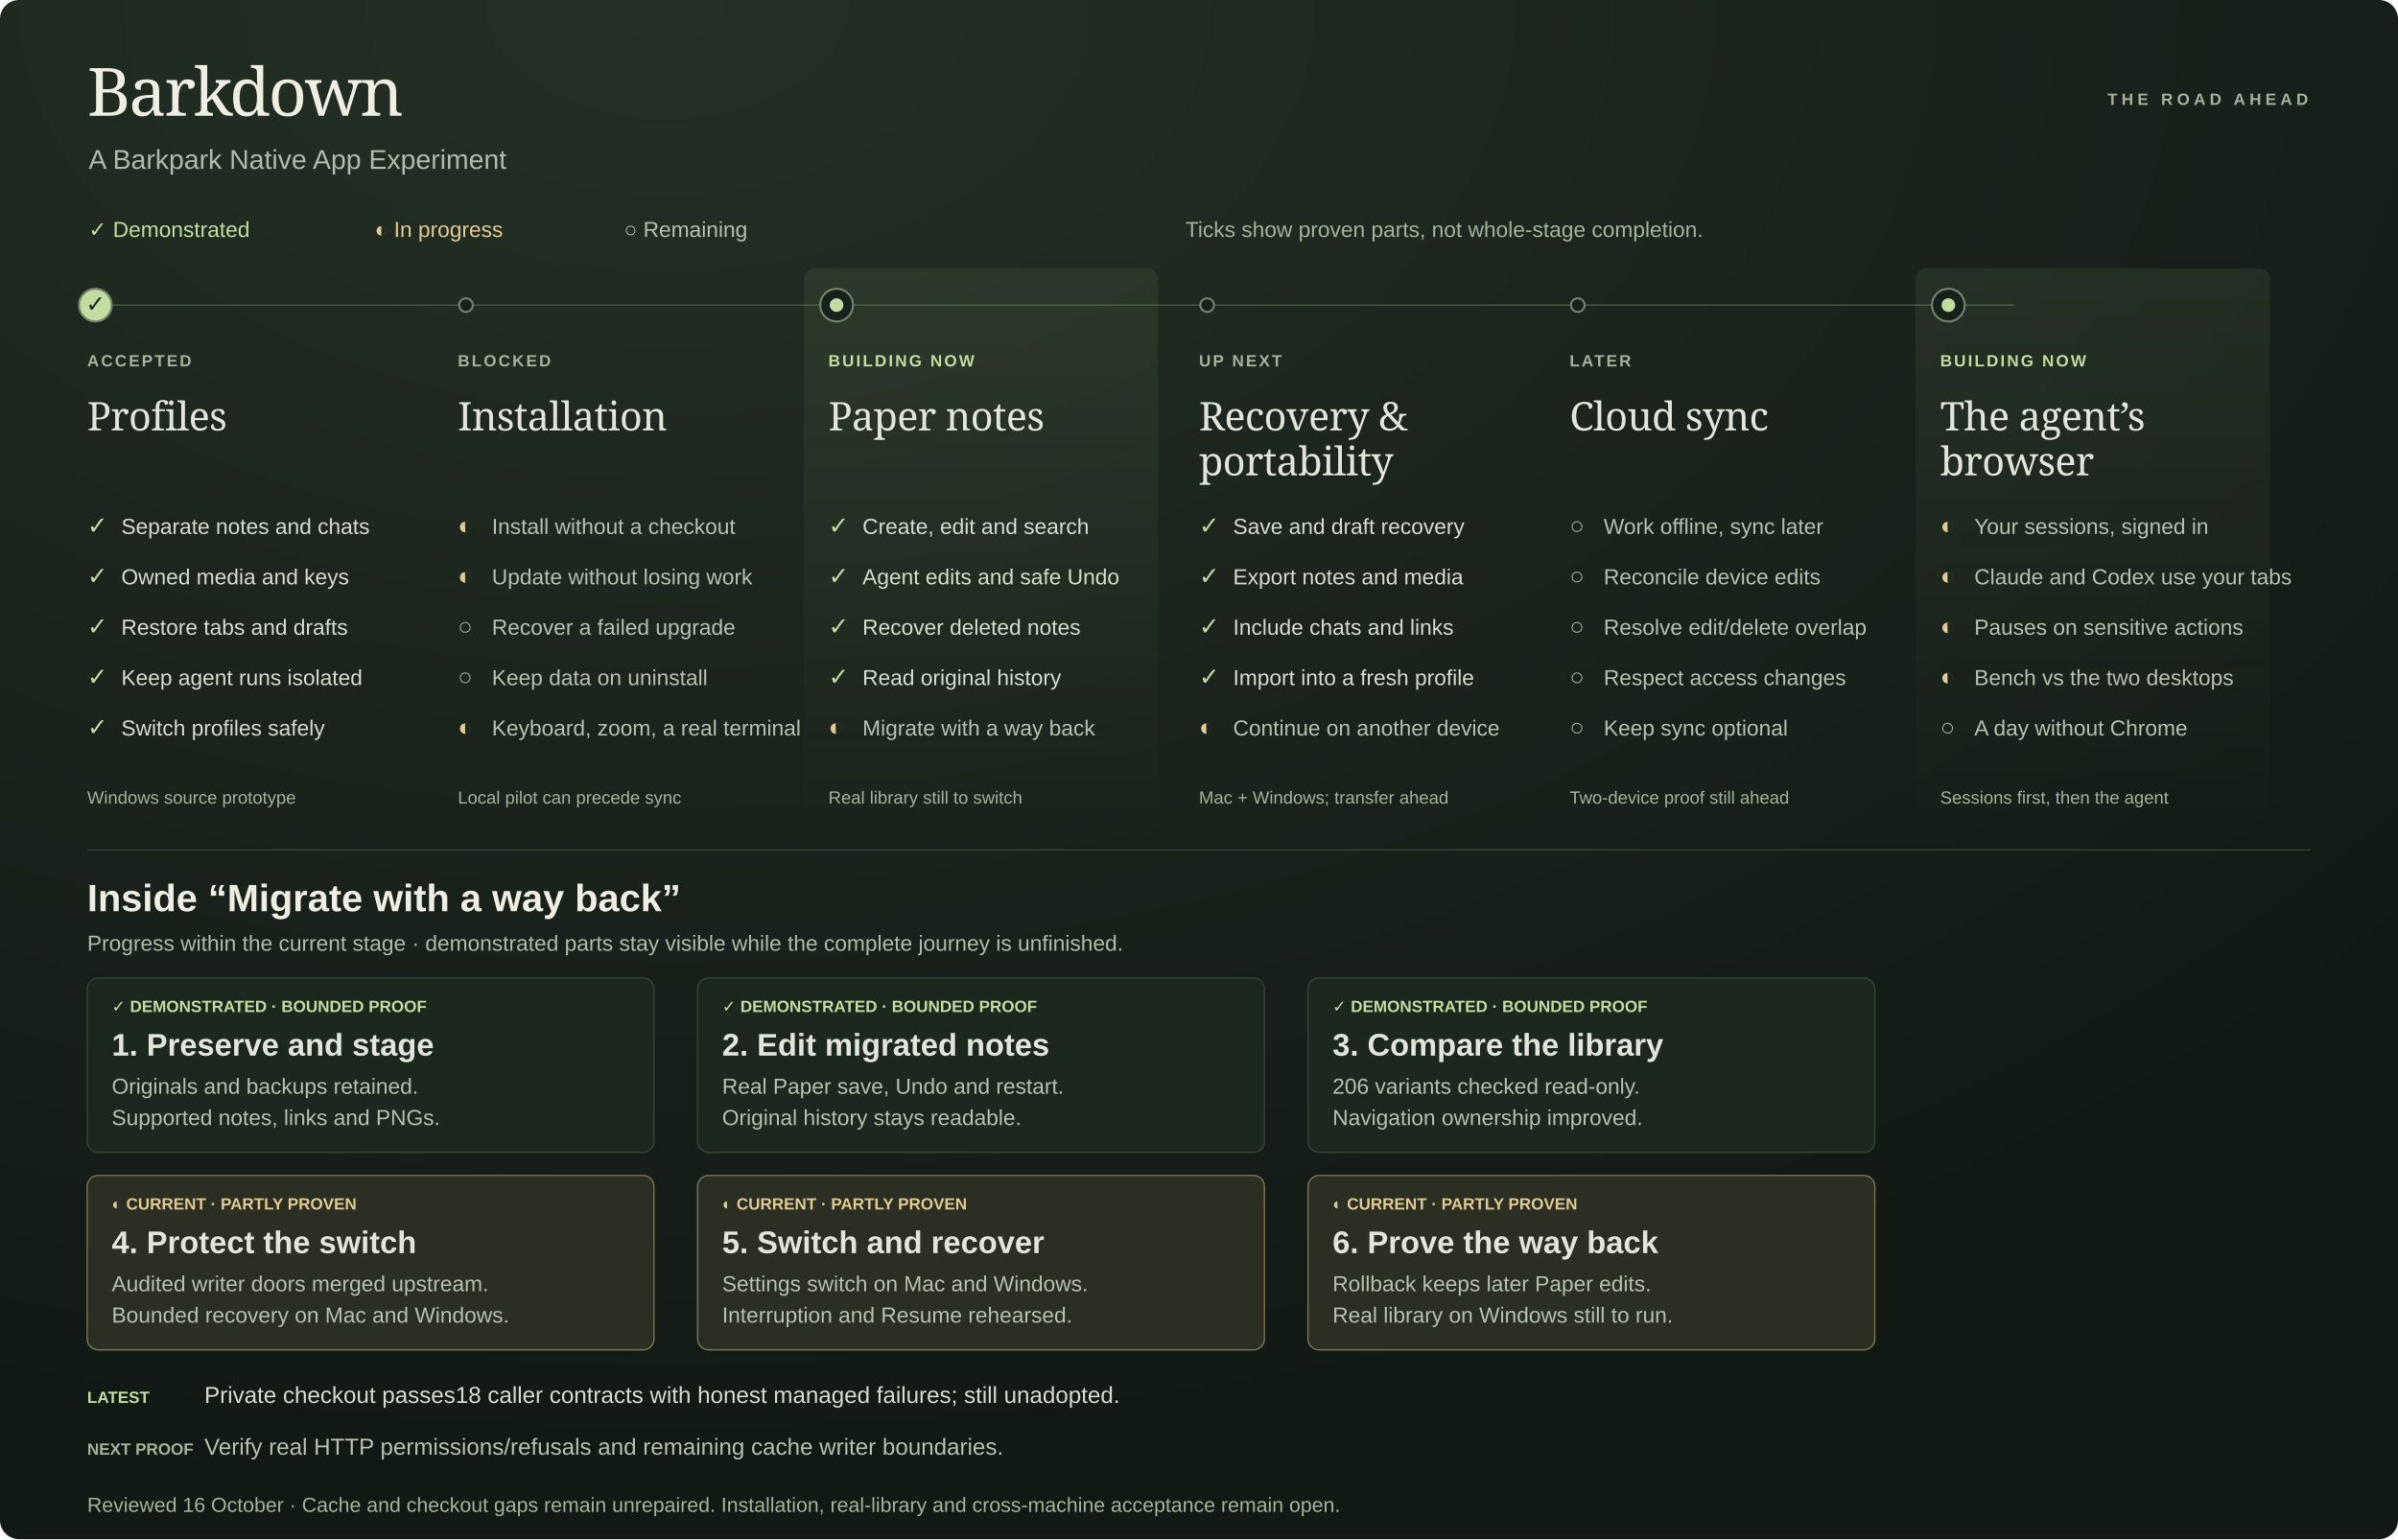
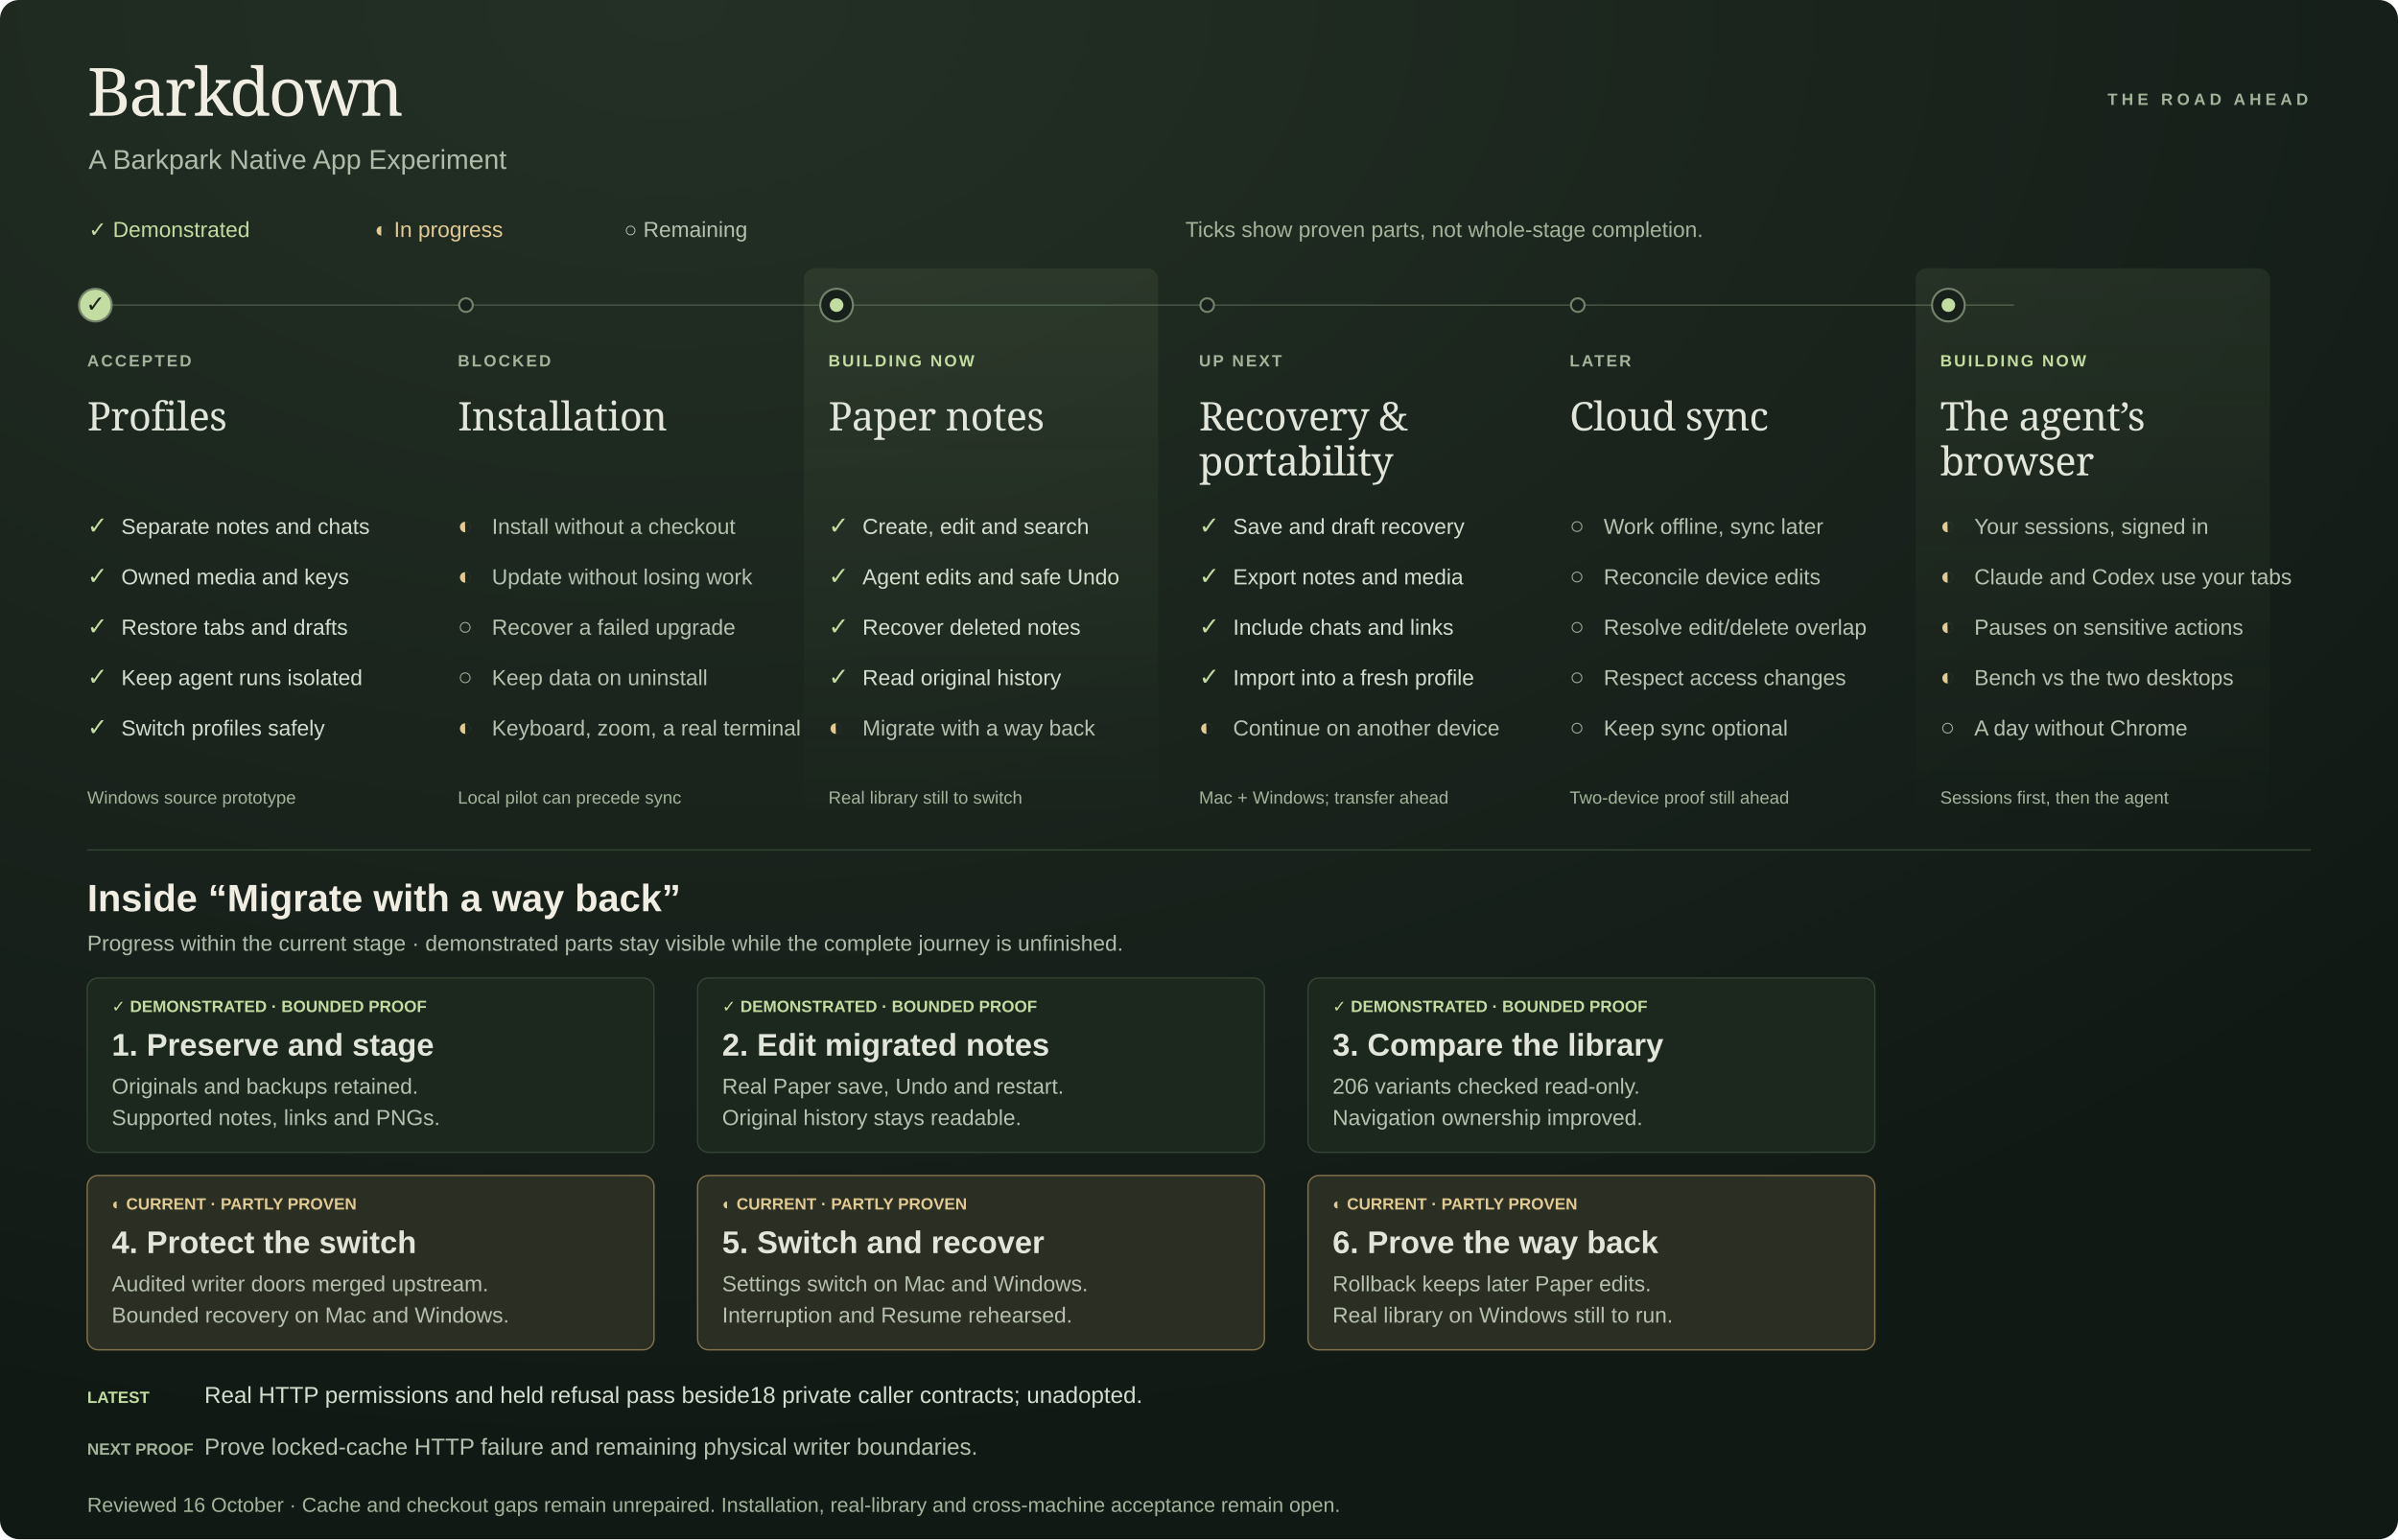
<svg xmlns="http://www.w3.org/2000/svg" width="1760" height="1130" viewBox="0 0 1760 1130" role="img" aria-labelledby="title desc">
  <defs>
    <radialGradient id="background" cx="28%" cy="0%" r="95%">
      <stop stop-color="#243025" />
      <stop offset="1" stop-color="#111915" />
    </radialGradient>
    <linearGradient id="focus" x2="0" y2="1">
      <stop stop-color="#a9c787" stop-opacity=".09" />
      <stop offset="1" stop-color="#a9c787" stop-opacity="0" />
    </linearGradient>
  </defs>
  <g font-family="Segoe UI, Arial, sans-serif">
    <rect width="1760" height="1130" rx="14" fill="url(#background)" />
    <text x="64" y="85" font-family="Georgia, serif" font-size="49" letter-spacing="-1.5" fill="#f0eee2">Barkdown</text>
    <text x="65" y="124" font-size="20" fill="#afbcaa" font-weight="400">A Barkpark Native App Experiment</text>
    <text x="1694" y="77" text-anchor="end" font-size="12" font-weight="600" letter-spacing="3" fill="#a3b49b">THE ROAD AHEAD</text>
    <text x="65" y="174" font-size="16" fill="#c2dca1" font-weight="400">✓  Demonstrated</text>
    <text x="275" y="174" font-size="16" fill="#e2ca93" font-weight="400">◐  In progress</text>
    <text x="458" y="174" font-size="16" fill="#b6c1af" font-weight="400">○  Remaining</text>
    <text x="870" y="174" font-size="16" fill="#a3b49b" font-weight="400">Ticks show proven parts, not whole-stage completion.</text>
    <path d="M70 224H1478" stroke="#475747" stroke-width="1" />
    <g data-phase="P1">
      <circle cx="70" cy="224" r="12" fill="#c2dca1" stroke="#73836c" stroke-width="1.5" />
      <text x="63" y="229" font-size="17" fill="#17201a" font-weight="600">✓</text>
      <text x="64" y="269" font-size="12" letter-spacing="1.5" font-weight="600" fill="#a3b49b">ACCEPTED</text>
      <text x="64" y="316" dy="0" font-family="Georgia, serif" font-size="29" letter-spacing="-.4" fill="#e2e6da">Profiles</text>
      <text x="64" y="392" font-size="18" fill="#c2dca1" font-weight="600">✓</text>
      <text x="89" y="392" font-size="16" fill="#d4ddce" font-weight="400">Separate notes and chats</text>
      <text x="64" y="429" font-size="18" fill="#c2dca1" font-weight="600">✓</text>
      <text x="89" y="429" font-size="16" fill="#d4ddce" font-weight="400">Owned media and keys</text>
      <text x="64" y="466" font-size="18" fill="#c2dca1" font-weight="600">✓</text>
      <text x="89" y="466" font-size="16" fill="#d4ddce" font-weight="400">Restore tabs and drafts</text>
      <text x="64" y="503" font-size="18" fill="#c2dca1" font-weight="600">✓</text>
      <text x="89" y="503" font-size="16" fill="#d4ddce" font-weight="400">Keep agent runs isolated</text>
      <text x="64" y="540" font-size="18" fill="#c2dca1" font-weight="600">✓</text>
      <text x="89" y="540" font-size="16" fill="#d4ddce" font-weight="400">Switch profiles safely</text>
      <text x="64" y="590" font-size="13" fill="#a3b49b" font-weight="400">Windows source prototype</text>
    </g>
    <g data-phase="P5">
      <circle cx="342" cy="224" r="5" fill="#17201a" stroke="#73836c" stroke-width="1.5" />
      <text x="336" y="269" font-size="12" letter-spacing="1.5" font-weight="600" fill="#a3b49b">BLOCKED</text>
      <text x="336" y="316" dy="0" font-family="Georgia, serif" font-size="29" letter-spacing="-.4" fill="#e2e6da">Installation</text>
      <text x="336" y="392" font-size="18" fill="#e2ca93" font-weight="600">◐</text>
      <text x="361" y="392" font-size="16" fill="#b6c1af" font-weight="400">Install without a checkout</text>
      <text x="336" y="429" font-size="18" fill="#e2ca93" font-weight="600">◐</text>
      <text x="361" y="429" font-size="16" fill="#b6c1af" font-weight="400">Update without losing work</text>
      <text x="336" y="466" font-size="18" fill="#9fac99" font-weight="600">○</text>
      <text x="361" y="466" font-size="16" fill="#b6c1af" font-weight="400">Recover a failed upgrade</text>
      <text x="336" y="503" font-size="18" fill="#9fac99" font-weight="600">○</text>
      <text x="361" y="503" font-size="16" fill="#b6c1af" font-weight="400">Keep data on uninstall</text>
      <text x="336" y="540" font-size="18" fill="#e2ca93" font-weight="600">◐</text>
      <text x="361" y="540" font-size="16" fill="#b6c1af" font-weight="400">Keyboard, zoom, a real terminal</text>
      <text x="336" y="590" font-size="13" fill="#a3b49b" font-weight="400">Local pilot can precede sync</text>
    </g>
    <g data-phase="P2">
      <rect x="590" y="197" width="260" height="410" rx="8" fill="url(#focus)" />
      <circle cx="614" cy="224" r="12" fill="#17201a" stroke="#73836c" stroke-width="1.5" />
      <circle cx="614" cy="224" r="5" fill="#c2dca1" />
      <text x="608" y="269" font-size="12" letter-spacing="1.5" font-weight="600" fill="#c2dca1">BUILDING NOW</text>
      <text x="608" y="316" dy="0" font-family="Georgia, serif" font-size="29" letter-spacing="-.4" fill="#e2e6da">Paper notes</text>
      <text x="608" y="392" font-size="18" fill="#c2dca1" font-weight="600">✓</text>
      <text x="633" y="392" font-size="16" fill="#d4ddce" font-weight="400">Create, edit and search</text>
      <text x="608" y="429" font-size="18" fill="#c2dca1" font-weight="600">✓</text>
      <text x="633" y="429" font-size="16" fill="#d4ddce" font-weight="400">Agent edits and safe Undo</text>
      <text x="608" y="466" font-size="18" fill="#c2dca1" font-weight="600">✓</text>
      <text x="633" y="466" font-size="16" fill="#d4ddce" font-weight="400">Recover deleted notes</text>
      <text x="608" y="503" font-size="18" fill="#c2dca1" font-weight="600">✓</text>
      <text x="633" y="503" font-size="16" fill="#d4ddce" font-weight="400">Read original history</text>
      <text x="608" y="540" font-size="18" fill="#e2ca93" font-weight="600">◐</text>
      <text x="633" y="540" font-size="16" fill="#b6c1af" font-weight="400">Migrate with a way back</text>
      <text x="608" y="590" font-size="13" fill="#a3b49b" font-weight="400">Real library still to switch</text>
    </g>
    <g data-phase="P3">
      <circle cx="886" cy="224" r="5" fill="#17201a" stroke="#73836c" stroke-width="1.5" />
      <text x="880" y="269" font-size="12" letter-spacing="1.5" font-weight="600" fill="#a3b49b">UP NEXT</text>
      <text x="880" y="316" dy="0" font-family="Georgia, serif" font-size="29" letter-spacing="-.4" fill="#e2e6da">Recovery &amp;</text>
      <text x="880" y="316" dy="33" font-family="Georgia, serif" font-size="29" letter-spacing="-.4" fill="#e2e6da">portability</text>
      <text x="880" y="392" font-size="18" fill="#c2dca1" font-weight="600">✓</text>
      <text x="905" y="392" font-size="16" fill="#d4ddce" font-weight="400">Save and draft recovery</text>
      <text x="880" y="429" font-size="18" fill="#c2dca1" font-weight="600">✓</text>
      <text x="905" y="429" font-size="16" fill="#d4ddce" font-weight="400">Export notes and media</text>
      <text x="880" y="466" font-size="18" fill="#c2dca1" font-weight="600">✓</text>
      <text x="905" y="466" font-size="16" fill="#d4ddce" font-weight="400">Include chats and links</text>
      <text x="880" y="503" font-size="18" fill="#c2dca1" font-weight="600">✓</text>
      <text x="905" y="503" font-size="16" fill="#d4ddce" font-weight="400">Import into a fresh profile</text>
      <text x="880" y="540" font-size="18" fill="#e2ca93" font-weight="600">◐</text>
      <text x="905" y="540" font-size="16" fill="#b6c1af" font-weight="400">Continue on another device</text>
      <text x="880" y="590" font-size="13" fill="#a3b49b" font-weight="400">Mac + Windows; transfer ahead</text>
    </g>
    <g data-phase="P4">
      <circle cx="1158" cy="224" r="5" fill="#17201a" stroke="#73836c" stroke-width="1.5" />
      <text x="1152" y="269" font-size="12" letter-spacing="1.5" font-weight="600" fill="#a3b49b">LATER</text>
      <text x="1152" y="316" dy="0" font-family="Georgia, serif" font-size="29" letter-spacing="-.4" fill="#e2e6da">Cloud sync</text>
      <text x="1152" y="392" font-size="18" fill="#9fac99" font-weight="600">○</text>
      <text x="1177" y="392" font-size="16" fill="#b6c1af" font-weight="400">Work offline, sync later</text>
      <text x="1152" y="429" font-size="18" fill="#9fac99" font-weight="600">○</text>
      <text x="1177" y="429" font-size="16" fill="#b6c1af" font-weight="400">Reconcile device edits</text>
      <text x="1152" y="466" font-size="18" fill="#9fac99" font-weight="600">○</text>
      <text x="1177" y="466" font-size="16" fill="#b6c1af" font-weight="400">Resolve edit/delete overlap</text>
      <text x="1152" y="503" font-size="18" fill="#9fac99" font-weight="600">○</text>
      <text x="1177" y="503" font-size="16" fill="#b6c1af" font-weight="400">Respect access changes</text>
      <text x="1152" y="540" font-size="18" fill="#9fac99" font-weight="600">○</text>
      <text x="1177" y="540" font-size="16" fill="#b6c1af" font-weight="400">Keep sync optional</text>
      <text x="1152" y="590" font-size="13" fill="#a3b49b" font-weight="400">Two-device proof still ahead</text>
    </g>
    <g data-phase="P6">
      <rect x="1406" y="197" width="260" height="410" rx="8" fill="url(#focus)" />
      <circle cx="1430" cy="224" r="12" fill="#17201a" stroke="#73836c" stroke-width="1.5" />
      <circle cx="1430" cy="224" r="5" fill="#c2dca1" />
      <text x="1424" y="269" font-size="12" letter-spacing="1.5" font-weight="600" fill="#c2dca1">BUILDING NOW</text>
      <text x="1424" y="316" dy="0" font-family="Georgia, serif" font-size="29" letter-spacing="-.4" fill="#e2e6da">The agent’s</text>
      <text x="1424" y="316" dy="33" font-family="Georgia, serif" font-size="29" letter-spacing="-.4" fill="#e2e6da">browser</text>
      <text x="1424" y="392" font-size="18" fill="#e2ca93" font-weight="600">◐</text>
      <text x="1449" y="392" font-size="16" fill="#b6c1af" font-weight="400">Your sessions, signed in</text>
      <text x="1424" y="429" font-size="18" fill="#e2ca93" font-weight="600">◐</text>
      <text x="1449" y="429" font-size="16" fill="#b6c1af" font-weight="400">Claude and Codex use your tabs</text>
      <text x="1424" y="466" font-size="18" fill="#e2ca93" font-weight="600">◐</text>
      <text x="1449" y="466" font-size="16" fill="#b6c1af" font-weight="400">Pauses on sensitive actions</text>
      <text x="1424" y="503" font-size="18" fill="#e2ca93" font-weight="600">◐</text>
      <text x="1449" y="503" font-size="16" fill="#b6c1af" font-weight="400">Bench vs the two desktops</text>
      <text x="1424" y="540" font-size="18" fill="#9fac99" font-weight="600">○</text>
      <text x="1449" y="540" font-size="16" fill="#b6c1af" font-weight="400">A day without Chrome</text>
      <text x="1424" y="590" font-size="13" fill="#a3b49b" font-weight="400">Sessions first, then the agent</text>
    </g>
    <path d="M64 624H1696" stroke="#344435" />
    <text x="64" y="669" font-size="28" fill="#f0eee2" font-weight="600">Inside “Migrate with a way back”</text>
    <text x="64" y="698" font-size="16" fill="#afbcaa" font-weight="400">Progress within the current stage · demonstrated parts stay visible while the complete journey is unfinished.</text>
    <g data-migration-step="1">
      <rect x="64" y="718" width="416" height="128" rx="8" fill="#1c271e" stroke="#344435" />
      <text x="82" y="743" font-size="12" fill="#c2dca1" font-weight="600">✓  DEMONSTRATED · BOUNDED PROOF</text>
      <text x="82" y="775" font-size="23" fill="#e2e6da" font-weight="600">1. Preserve and stage</text>
      <text x="82" y="803" font-size="16" fill="#b6c1af" font-weight="400">Originals and backups retained.</text>
      <text x="82" y="826" font-size="16" fill="#b6c1af" font-weight="400">Supported notes, links and PNGs.</text>
    </g>
    <g data-migration-step="2">
      <rect x="512" y="718" width="416" height="128" rx="8" fill="#1c271e" stroke="#344435" />
      <text x="530" y="743" font-size="12" fill="#c2dca1" font-weight="600">✓  DEMONSTRATED · BOUNDED PROOF</text>
      <text x="530" y="775" font-size="23" fill="#e2e6da" font-weight="600">2. Edit migrated notes</text>
      <text x="530" y="803" font-size="16" fill="#b6c1af" font-weight="400">Real Paper save, Undo and restart.</text>
      <text x="530" y="826" font-size="16" fill="#b6c1af" font-weight="400">Original history stays readable.</text>
    </g>
    <g data-migration-step="3">
      <rect x="960" y="718" width="416" height="128" rx="8" fill="#1c271e" stroke="#344435" />
      <text x="978" y="743" font-size="12" fill="#c2dca1" font-weight="600">✓  DEMONSTRATED · BOUNDED PROOF</text>
      <text x="978" y="775" font-size="23" fill="#e2e6da" font-weight="600">3. Compare the library</text>
      <text x="978" y="803" font-size="16" fill="#b6c1af" font-weight="400">206 variants checked read-only.</text>
      <text x="978" y="826" font-size="16" fill="#b6c1af" font-weight="400">Navigation ownership improved.</text>
    </g>
    <g data-migration-step="4">
      <rect x="64" y="863" width="416" height="128" rx="8" fill="#2b2e22" stroke="#82734e" />
      <text x="82" y="888" font-size="12" fill="#e2ca93" font-weight="600">◐  CURRENT · PARTLY PROVEN</text>
      <text x="82" y="920" font-size="23" fill="#e2e6da" font-weight="600">4. Protect the switch</text>
      <text x="82" y="948" font-size="16" fill="#b6c1af" font-weight="400">Audited writer doors merged upstream.</text>
      <text x="82" y="971" font-size="16" fill="#b6c1af" font-weight="400">Bounded recovery on Mac and Windows.</text>
    </g>
    <g data-migration-step="5">
      <rect x="512" y="863" width="416" height="128" rx="8" fill="#2b2e22" stroke="#82734e" />
      <text x="530" y="888" font-size="12" fill="#e2ca93" font-weight="600">◐  CURRENT · PARTLY PROVEN</text>
      <text x="530" y="920" font-size="23" fill="#e2e6da" font-weight="600">5. Switch and recover</text>
      <text x="530" y="948" font-size="16" fill="#b6c1af" font-weight="400">Settings switch on Mac and Windows.</text>
      <text x="530" y="971" font-size="16" fill="#b6c1af" font-weight="400">Interruption and Resume rehearsed.</text>
    </g>
    <g data-migration-step="6">
      <rect x="960" y="863" width="416" height="128" rx="8" fill="#2b2e22" stroke="#82734e" />
      <text x="978" y="888" font-size="12" fill="#e2ca93" font-weight="600">◐  CURRENT · PARTLY PROVEN</text>
      <text x="978" y="920" font-size="23" fill="#e2e6da" font-weight="600">6. Prove the way back</text>
      <text x="978" y="948" font-size="16" fill="#b6c1af" font-weight="400">Rollback keeps later Paper edits.</text>
      <text x="978" y="971" font-size="16" fill="#b6c1af" font-weight="400">Real library on Windows still to run.</text>
    </g>
    <text x="64" y="1030" font-size="12" fill="#c2dca1" font-weight="600">LATEST</text>
-     <text x="150" y="1030" font-size="17" fill="#d4ddce" font-weight="400">Private checkout passes18 caller contracts with honest managed failures; still unadopted.</text>
+     <text x="150" y="1030" font-size="17" fill="#d4ddce" font-weight="400">Real HTTP permissions and held refusal pass beside18 private caller contracts; unadopted.</text>
    <text x="64" y="1068" font-size="12" fill="#a3b49b" font-weight="600">NEXT PROOF</text>
-     <text x="150" y="1068" font-size="17" fill="#b6c1af" font-weight="400">Verify real HTTP permissions/refusals and remaining cache writer boundaries.</text>
+     <text x="150" y="1068" font-size="17" fill="#b6c1af" font-weight="400">Prove locked-cache HTTP failure and remaining physical writer boundaries.</text>
    <text x="64" y="1110" font-size="15" fill="#a3b49b" font-weight="400">Reviewed 16 October · Cache and checkout gaps remain unrepaired. Installation, real-library and cross-machine acceptance remain open.</text>
  </g>
</svg>
